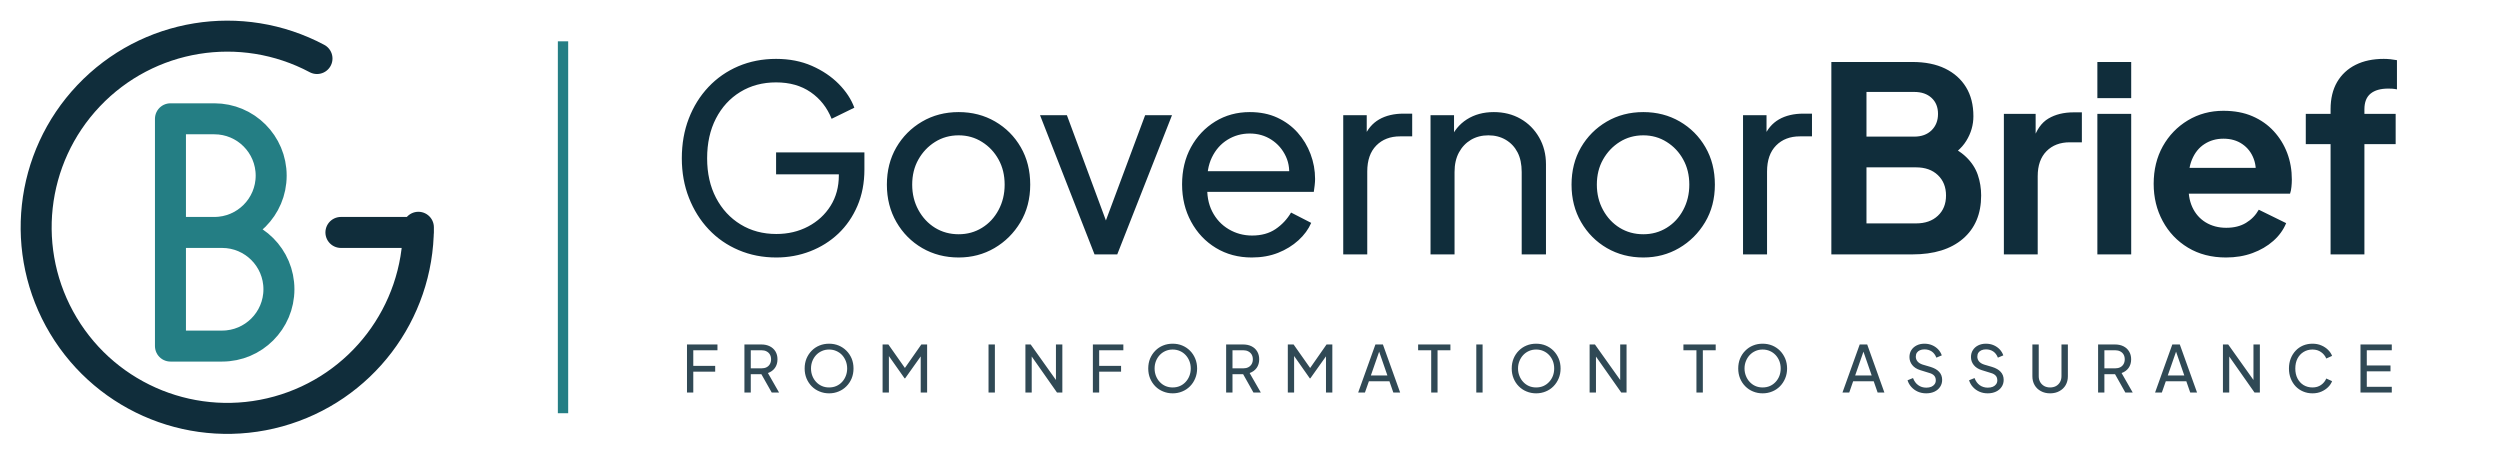
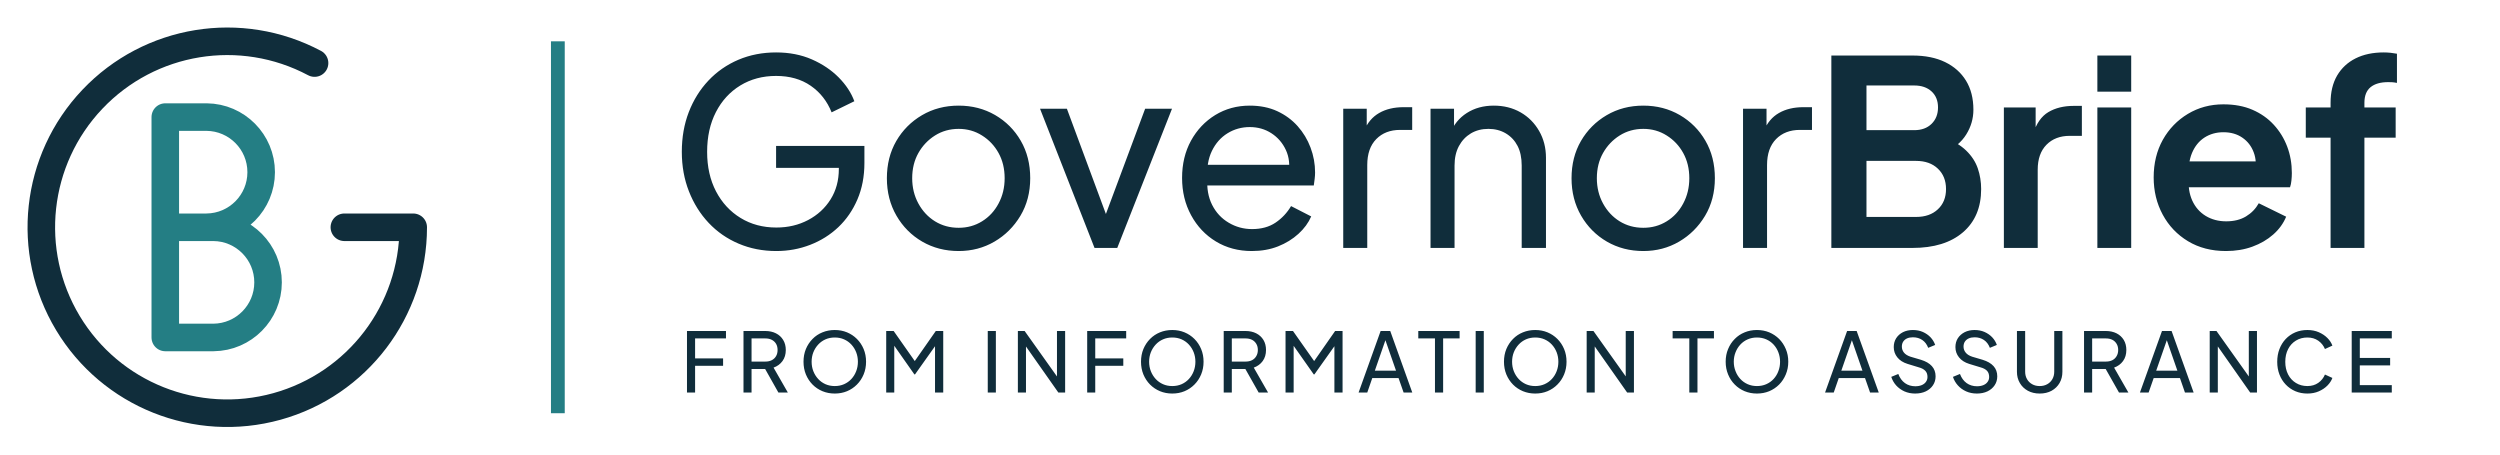
<svg xmlns="http://www.w3.org/2000/svg" role="img" aria-label="GovernorBrief. From Information to Assurance." width="484" height="88" viewBox="0 0 484 88">
  <g transform="translate(4 4)">
    <g transform="translate(-10 -10)">
-       <path d="M67.37,17.33 A37,37 0 1 0 87,50 L87,51 L72,51" stroke="#102d3b" fill="none" stroke-width="6" stroke-linecap="round" stroke-linejoin="round" />
-       <path d="M39,29 V73 M39,29 H47.5 a11,11 0 0 1 0,22 H39 M47.5,51.0 H49 a11,11 0 0 1 0,22 H39" stroke="#247e84" fill="none" stroke-width="6" stroke-linecap="round" stroke-linejoin="round" />
+       <path d="M66.90,18.21 A36,36 0 1 0 86,50 L86,50 L72.667,50" stroke="#102d3b" fill="none" stroke-width="5.333" stroke-linecap="round" stroke-linejoin="round" />
+       <path d="M38,28.667 V71.333 M38,28.667 H46.0 a10.667,10.667 0 0 1 0,21.333 H38 M46.0,50.0 H47.333 a10.667,10.667 0 0 1 0,21.333 H38" stroke="#247e84" fill="none" stroke-width="5.333" stroke-linecap="round" stroke-linejoin="round" />
    </g>
-     <path d="M105,4 V76" stroke="#247e84" stroke-width="2" fill="none" />
-     <path d="M146.3 45.85Q142.35 45.85 139 44.42Q135.65 43 133.2 40.4Q130.75 37.8 129.38 34.3Q128 30.8 128 26.65Q128 22.45 129.35 18.95Q130.7 15.45 133.15 12.85Q135.6 10.25 138.95 8.82Q142.3 7.4 146.25 7.4Q150.1 7.4 153.18 8.75Q156.25 10.1 158.38 12.25Q160.5 14.4 161.4 16.85L157 19Q155.7 15.75 152.95 13.85Q150.2 11.95 146.25 11.95Q142.35 11.95 139.32 13.8Q136.3 15.65 134.6 18.95Q132.9 22.25 132.9 26.65Q132.9 31 134.62 34.3Q136.35 37.6 139.38 39.45Q142.4 41.3 146.3 41.3Q149.7 41.3 152.45 39.85Q155.2 38.4 156.8 35.85Q158.4 33.3 158.4 29.95V27.65L160.65 29.75H146.25V25.5H163.35V28.8Q163.35 32.7 162 35.85Q160.65 39 158.3 41.23Q155.95 43.45 152.85 44.65Q149.75 45.85 146.3 45.85ZM181.6 45.85Q177.7 45.85 174.55 44.03Q171.4 42.2 169.55 39Q167.7 35.8 167.7 31.75Q167.7 27.7 169.52 24.55Q171.35 21.4 174.5 19.55Q177.65 17.7 181.6 17.7Q185.5 17.7 188.65 19.52Q191.8 21.35 193.62 24.5Q195.45 27.65 195.45 31.75Q195.45 35.85 193.55 39.03Q191.65 42.2 188.52 44.03Q185.4 45.85 181.6 45.85ZM181.6 41.35Q184.1 41.35 186.12 40.1Q188.15 38.85 189.32 36.65Q190.5 34.45 190.5 31.75Q190.5 29 189.32 26.88Q188.15 24.75 186.12 23.48Q184.1 22.2 181.6 22.2Q179.05 22.2 177.02 23.48Q175 24.75 173.8 26.88Q172.6 29 172.6 31.75Q172.6 34.45 173.8 36.65Q175 38.85 177.02 40.1Q179.05 41.35 181.6 41.35ZM207.9 45.25 197.35 18.3H202.55L211 41.1H209.2L217.7 18.3H222.9L212.3 45.25ZM238.35 45.85Q234.45 45.85 231.4 44Q228.35 42.15 226.6 38.92Q224.85 35.7 224.85 31.7Q224.85 27.65 226.57 24.5Q228.3 21.35 231.27 19.52Q234.25 17.7 237.95 17.7Q240.95 17.7 243.27 18.77Q245.6 19.85 247.22 21.67Q248.85 23.5 249.72 25.82Q250.6 28.15 250.6 30.65Q250.6 31.2 250.52 31.88Q250.45 32.55 250.35 33.15H228.25V29.15H247.65L245.45 30.95Q245.9 28.35 244.95 26.3Q244 24.25 242.15 23.05Q240.3 21.85 237.95 21.85Q235.6 21.85 233.65 23.05Q231.7 24.25 230.62 26.48Q229.55 28.7 229.75 31.75Q229.55 34.7 230.67 36.92Q231.8 39.15 233.88 40.38Q235.95 41.6 238.4 41.6Q241.1 41.6 242.95 40.35Q244.8 39.1 245.95 37.15L249.85 39.15Q249.05 41 247.38 42.52Q245.7 44.05 243.43 44.95Q241.15 45.85 238.35 45.85ZM256.05 45.25V18.3H260.6V23.25L260.1 22.55Q261.05 20.25 263 19.12Q264.95 18 267.75 18H269.4V22.4H267.05Q264.2 22.4 262.45 24.17Q260.7 25.95 260.7 29.2V45.25ZM272.95 45.25V18.3H277.5V23.55L276.75 23.1Q277.75 20.55 279.97 19.12Q282.2 17.7 285.2 17.7Q288.1 17.7 290.38 19Q292.65 20.3 293.97 22.6Q295.3 24.9 295.3 27.8V45.25H290.6V29.3Q290.6 27.05 289.8 25.5Q289 23.95 287.52 23.07Q286.05 22.2 284.15 22.2Q282.25 22.2 280.77 23.07Q279.3 23.95 278.45 25.52Q277.6 27.1 277.6 29.3V45.25ZM314.15 45.85Q310.25 45.85 307.1 44.03Q303.95 42.2 302.1 39Q300.25 35.8 300.25 31.75Q300.25 27.7 302.07 24.55Q303.9 21.4 307.05 19.55Q310.2 17.7 314.15 17.7Q318.05 17.7 321.2 19.52Q324.35 21.35 326.17 24.5Q328 27.65 328 31.75Q328 35.85 326.1 39.03Q324.2 42.2 321.07 44.03Q317.95 45.85 314.15 45.85ZM314.15 41.35Q316.65 41.35 318.67 40.1Q320.7 38.85 321.87 36.65Q323.05 34.45 323.05 31.75Q323.05 29 321.87 26.88Q320.7 24.75 318.67 23.48Q316.65 22.2 314.15 22.2Q311.6 22.2 309.57 23.48Q307.55 24.75 306.35 26.88Q305.15 29 305.15 31.75Q305.15 34.45 306.35 36.65Q307.55 38.85 309.57 40.1Q311.6 41.35 314.15 41.35ZM333.45 45.25V18.3H338V23.25L337.5 22.55Q338.45 20.25 340.4 19.12Q342.35 18 345.15 18H346.8V22.4H344.45Q341.6 22.4 339.85 24.17Q338.1 25.95 338.1 29.2V45.25ZM350.55 45.25V8H366.25Q369.95 8 372.57 9.27Q375.2 10.55 376.62 12.87Q378.05 15.2 378.05 18.5Q378.05 21.05 376.67 23.27Q375.3 25.5 372.3 26.95V23.8Q375.05 24.85 376.65 26.4Q378.25 27.95 378.9 29.85Q379.55 31.75 379.55 33.85Q379.55 39.2 376.02 42.23Q372.5 45.25 366.25 45.25ZM357.35 39.25H366.95Q369.6 39.25 371.17 37.77Q372.75 36.3 372.75 33.85Q372.75 31.4 371.17 29.9Q369.6 28.4 366.95 28.4H357.35ZM357.35 22.45H366.6Q368.7 22.45 369.95 21.23Q371.2 20 371.2 18.05Q371.2 16.1 369.95 14.95Q368.7 13.8 366.6 13.8H357.35ZM383.95 45.25V18.05H390.1V24.1L389.6 23.2Q390.55 20.15 392.57 18.95Q394.6 17.75 397.45 17.75H399.05V23.55H396.7Q393.9 23.55 392.2 25.27Q390.5 27 390.5 30.1V45.25ZM402.05 45.25V18.05H408.6V45.25ZM402.05 15V8H408.6V15ZM426.95 45.85Q422.75 45.85 419.6 43.95Q416.45 42.05 414.7 38.8Q412.95 35.55 412.95 31.6Q412.95 27.5 414.72 24.32Q416.5 21.15 419.57 19.3Q422.65 17.45 426.45 17.45Q429.65 17.45 432.07 18.5Q434.5 19.55 436.2 21.4Q437.9 23.25 438.8 25.62Q439.7 28 439.7 30.75Q439.7 31.45 439.62 32.2Q439.55 32.95 439.35 33.5H418.35V28.5H435.65L432.55 30.85Q433 28.55 432.32 26.75Q431.65 24.95 430.12 23.9Q428.6 22.85 426.45 22.85Q424.4 22.85 422.8 23.88Q421.2 24.9 420.37 26.88Q419.55 28.85 419.75 31.65Q419.55 34.15 420.42 36.08Q421.3 38 423.02 39.05Q424.75 40.1 427 40.1Q429.25 40.1 430.82 39.15Q432.4 38.2 433.3 36.6L438.6 39.2Q437.8 41.15 436.1 42.65Q434.4 44.15 432.07 45Q429.75 45.85 426.95 45.85ZM447.2 45.25V23.9H442.4V18.05H447.2V17.15Q447.2 14.05 448.47 11.87Q449.75 9.7 452.05 8.55Q454.35 7.4 457.5 7.4Q458.1 7.4 458.82 7.47Q459.55 7.55 460.05 7.65V13.3Q459.55 13.2 459.12 13.17Q458.7 13.15 458.35 13.15Q456.15 13.15 454.95 14.12Q453.75 15.1 453.75 17.15V18.05H459.8V23.9H453.75V45.25Z" fill="#102d3b" />
-     <path d="M129 72V62.69H134.9V63.81H130.22V66.83H134.46V67.95H130.22V72ZM140.12 72V62.69H143.41Q144.33 62.69 145.03 63.04Q145.73 63.39 146.13 64.04Q146.52 64.69 146.52 65.56Q146.52 66.55 146.02 67.24Q145.52 67.92 144.67 68.22L146.83 72H145.41L143.13 67.96L143.95 68.44H141.35V72ZM141.35 67.31H143.45Q144 67.31 144.41 67.1Q144.82 66.89 145.05 66.49Q145.28 66.09 145.28 65.56Q145.28 65.03 145.05 64.63Q144.82 64.24 144.41 64.03Q144 63.81 143.45 63.81H141.35ZM156.51 72.15Q155.52 72.15 154.66 71.79Q153.79 71.44 153.15 70.79Q152.51 70.14 152.14 69.26Q151.78 68.38 151.78 67.34Q151.78 66.29 152.14 65.41Q152.51 64.54 153.15 63.89Q153.79 63.24 154.65 62.89Q155.51 62.54 156.51 62.54Q157.51 62.54 158.36 62.89Q159.22 63.25 159.86 63.89Q160.51 64.54 160.88 65.41Q161.24 66.29 161.24 67.34Q161.24 68.38 160.88 69.26Q160.51 70.14 159.86 70.79Q159.22 71.44 158.36 71.79Q157.51 72.15 156.51 72.15ZM156.51 71.01Q157.28 71.01 157.92 70.73Q158.56 70.45 159.03 69.94Q159.49 69.44 159.75 68.77Q160.01 68.1 160.01 67.34Q160.01 66.58 159.75 65.91Q159.49 65.25 159.03 64.74Q158.56 64.24 157.92 63.96Q157.28 63.67 156.51 63.67Q155.74 63.67 155.11 63.96Q154.47 64.24 154 64.74Q153.53 65.25 153.27 65.91Q153.01 66.58 153.01 67.34Q153.01 68.1 153.27 68.77Q153.53 69.44 154 69.94Q154.47 70.45 155.11 70.73Q155.74 71.01 156.51 71.01ZM166.87 72V62.69H167.99L171.48 67.65H170.9L174.37 62.69H175.49V72H174.25V64.24L174.69 64.38L171.23 69.25H171.13L167.7 64.38L168.09 64.24V72ZM187.38 72V62.69H188.61V72ZM194.52 72V62.69H195.54L200.89 70.21L200.43 70.26V62.69H201.67V72H200.64L195.32 64.42L195.74 64.38V72ZM207.58 72V62.69H213.48V63.81H208.8V66.83H213.04V67.95H208.8V72ZM223.03 72.15Q222.04 72.15 221.18 71.79Q220.31 71.44 219.67 70.79Q219.03 70.14 218.66 69.26Q218.3 68.38 218.3 67.34Q218.3 66.29 218.66 65.41Q219.03 64.54 219.67 63.89Q220.31 63.24 221.17 62.89Q222.03 62.54 223.03 62.54Q224.03 62.54 224.88 62.89Q225.74 63.25 226.38 63.89Q227.03 64.54 227.39 65.41Q227.76 66.29 227.76 67.34Q227.76 68.38 227.39 69.26Q227.03 70.14 226.38 70.79Q225.74 71.44 224.88 71.79Q224.03 72.15 223.03 72.15ZM223.03 71.01Q223.8 71.01 224.44 70.73Q225.08 70.45 225.54 69.94Q226.01 69.44 226.27 68.77Q226.53 68.1 226.53 67.34Q226.53 66.58 226.27 65.91Q226.01 65.25 225.54 64.74Q225.08 64.24 224.44 63.96Q223.8 63.67 223.03 63.67Q222.26 63.67 221.62 63.96Q220.99 64.24 220.52 64.74Q220.05 65.25 219.79 65.91Q219.53 66.58 219.53 67.34Q219.53 68.1 219.79 68.77Q220.05 69.44 220.52 69.94Q220.99 70.45 221.62 70.73Q222.26 71.01 223.03 71.01ZM233.38 72V62.69H236.67Q237.6 62.69 238.3 63.04Q239 63.39 239.39 64.04Q239.78 64.69 239.78 65.56Q239.78 66.55 239.28 67.24Q238.78 67.92 237.93 68.22L240.1 72H238.67L236.4 67.96L237.21 68.44H234.61V72ZM234.61 67.31H236.71Q237.26 67.31 237.67 67.1Q238.08 66.89 238.32 66.49Q238.55 66.09 238.55 65.56Q238.55 65.03 238.32 64.63Q238.08 64.24 237.67 64.03Q237.26 63.81 236.71 63.81H234.61ZM245.32 72V62.69H246.44L249.93 67.65H249.36L252.82 62.69H253.94V72H252.71V64.24L253.14 64.38L249.68 69.25H249.58L246.16 64.38L246.54 64.24V72ZM258.94 72 262.28 62.69H263.73L267.07 72H265.75L264.99 69.81H261.02L260.25 72ZM261.4 68.69H264.6L262.83 63.58H263.18ZM273.08 72V63.81H270.55V62.69H276.8V63.81H274.31V72ZM281.81 72V62.69H283.03V72ZM293.39 72.15Q292.41 72.15 291.54 71.79Q290.68 71.44 290.04 70.79Q289.39 70.14 289.03 69.26Q288.67 68.38 288.67 67.34Q288.67 66.29 289.03 65.41Q289.39 64.54 290.04 63.89Q290.68 63.24 291.54 62.89Q292.39 62.54 293.39 62.54Q294.39 62.54 295.25 62.89Q296.11 63.25 296.75 63.89Q297.39 64.54 297.76 65.41Q298.13 66.29 298.13 67.34Q298.13 68.38 297.76 69.26Q297.39 70.14 296.75 70.79Q296.11 71.44 295.25 71.79Q294.39 72.15 293.39 72.15ZM293.39 71.01Q294.17 71.01 294.81 70.73Q295.44 70.45 295.91 69.94Q296.38 69.44 296.64 68.77Q296.89 68.1 296.89 67.34Q296.89 66.58 296.64 65.91Q296.38 65.25 295.91 64.74Q295.44 64.24 294.81 63.96Q294.17 63.67 293.39 63.67Q292.63 63.67 291.99 63.96Q291.36 64.24 290.89 64.74Q290.42 65.25 290.16 65.91Q289.89 66.58 289.89 67.34Q289.89 68.1 290.16 68.77Q290.42 69.44 290.89 69.94Q291.36 70.45 291.99 70.73Q292.63 71.01 293.39 71.01ZM303.75 72V62.69H304.78L310.13 70.21L309.67 70.26V62.69H310.9V72H309.88L304.55 64.42L304.98 64.38V72ZM324.43 72V63.81H321.91V62.69H328.16V63.81H325.67V72ZM337.24 72.15Q336.26 72.15 335.39 71.79Q334.53 71.44 333.89 70.79Q333.24 70.14 332.88 69.26Q332.52 68.38 332.52 67.34Q332.52 66.29 332.88 65.41Q333.24 64.54 333.89 63.89Q334.53 63.24 335.39 62.89Q336.24 62.54 337.24 62.54Q338.24 62.54 339.1 62.89Q339.96 63.25 340.6 63.89Q341.24 64.54 341.61 65.41Q341.98 66.29 341.98 67.34Q341.98 68.38 341.61 69.26Q341.24 70.14 340.6 70.79Q339.96 71.44 339.1 71.79Q338.24 72.15 337.24 72.15ZM337.24 71.01Q338.02 71.01 338.66 70.73Q339.29 70.45 339.76 69.94Q340.23 69.44 340.49 68.77Q340.74 68.1 340.74 67.34Q340.74 66.58 340.49 65.91Q340.23 65.25 339.76 64.74Q339.29 64.24 338.66 63.96Q338.02 63.67 337.24 63.67Q336.48 63.67 335.84 63.96Q335.21 64.24 334.74 64.74Q334.27 65.25 334.01 65.91Q333.74 66.58 333.74 67.34Q333.74 68.1 334.01 68.77Q334.27 69.44 334.74 69.94Q335.21 70.45 335.84 70.73Q336.48 71.01 337.24 71.01ZM352.7 72 356.04 62.69H357.49L360.82 72H359.51L358.75 69.81H354.77L354.01 72ZM355.16 68.69H358.36L356.59 63.58H356.94ZM368.91 72.15Q368.02 72.15 367.28 71.82Q366.55 71.49 366.03 70.91Q365.52 70.34 365.3 69.62L366.36 69.19Q366.7 70.09 367.37 70.57Q368.03 71.05 368.93 71.05Q369.48 71.05 369.9 70.88Q370.31 70.7 370.54 70.38Q370.77 70.06 370.77 69.64Q370.77 69.05 370.44 68.71Q370.11 68.36 369.47 68.19L367.76 67.66Q366.75 67.35 366.21 66.67Q365.67 66 365.67 65.12Q365.67 64.36 366.04 63.78Q366.41 63.2 367.07 62.87Q367.72 62.54 368.56 62.54Q369.4 62.54 370.08 62.84Q370.76 63.14 371.23 63.64Q371.71 64.15 371.93 64.8L370.88 65.24Q370.58 64.45 369.98 64.04Q369.38 63.64 368.57 63.64Q368.07 63.64 367.69 63.81Q367.31 63.98 367.1 64.29Q366.9 64.61 366.9 65.05Q366.9 65.56 367.22 65.96Q367.55 66.36 368.21 66.58L369.77 67.04Q370.87 67.38 371.43 68Q372 68.62 372 69.55Q372 70.31 371.6 70.9Q371.21 71.49 370.52 71.82Q369.82 72.15 368.91 72.15ZM380.82 72.15Q379.93 72.15 379.19 71.82Q378.46 71.49 377.94 70.91Q377.43 70.34 377.21 69.62L378.27 69.19Q378.61 70.09 379.27 70.57Q379.94 71.05 380.84 71.05Q381.39 71.05 381.81 70.88Q382.22 70.7 382.45 70.38Q382.68 70.06 382.68 69.64Q382.68 69.05 382.35 68.71Q382.02 68.36 381.38 68.19L379.67 67.66Q378.66 67.35 378.12 66.67Q377.58 66 377.58 65.12Q377.58 64.36 377.95 63.78Q378.32 63.2 378.97 62.87Q379.63 62.54 380.47 62.54Q381.31 62.54 381.99 62.84Q382.67 63.14 383.14 63.64Q383.62 64.15 383.84 64.8L382.79 65.24Q382.49 64.45 381.89 64.04Q381.29 63.64 380.48 63.64Q379.98 63.64 379.6 63.81Q379.22 63.98 379.01 64.29Q378.81 64.61 378.81 65.05Q378.81 65.56 379.13 65.96Q379.46 66.36 380.12 66.58L381.68 67.04Q382.78 67.38 383.34 68Q383.91 68.62 383.91 69.55Q383.91 70.31 383.51 70.9Q383.12 71.49 382.42 71.82Q381.73 72.15 380.82 72.15ZM392.9 72.15Q391.89 72.15 391.11 71.72Q390.33 71.3 389.9 70.56Q389.47 69.81 389.47 68.86V62.69H390.7V68.84Q390.7 69.47 390.98 69.97Q391.27 70.46 391.76 70.74Q392.25 71.01 392.9 71.01Q393.55 71.01 394.05 70.74Q394.54 70.46 394.82 69.97Q395.1 69.47 395.1 68.84V62.69H396.34V68.86Q396.34 69.81 395.91 70.56Q395.48 71.3 394.7 71.72Q393.93 72.15 392.9 72.15ZM402.19 72V62.69H405.47Q406.4 62.69 407.1 63.04Q407.8 63.39 408.19 64.04Q408.59 64.69 408.59 65.56Q408.59 66.55 408.09 67.24Q407.59 67.92 406.74 68.22L408.9 72H407.47L405.2 67.96L406.01 68.44H403.41V72ZM403.41 67.31H405.51Q406.06 67.31 406.48 67.1Q406.89 66.89 407.12 66.49Q407.35 66.09 407.35 65.56Q407.35 65.03 407.12 64.63Q406.89 64.24 406.48 64.03Q406.06 63.81 405.51 63.81H403.41ZM413.22 72 416.56 62.69H418.01L421.35 72H420.03L419.27 69.81H415.3L414.53 72ZM415.68 68.69H418.88L417.11 63.58H417.46ZM426.36 72V62.69H427.38L432.73 70.21L432.27 70.26V62.69H433.51V72H432.48L427.16 64.42L427.58 64.38V72ZM443.7 72.15Q442.72 72.15 441.88 71.79Q441.05 71.44 440.43 70.79Q439.82 70.14 439.48 69.26Q439.14 68.39 439.14 67.35Q439.14 66.3 439.48 65.42Q439.82 64.55 440.43 63.9Q441.04 63.25 441.88 62.89Q442.72 62.54 443.7 62.54Q444.67 62.54 445.43 62.88Q446.2 63.21 446.73 63.75Q447.27 64.29 447.49 64.9L446.37 65.41Q446.04 64.64 445.35 64.16Q444.67 63.67 443.7 63.67Q442.73 63.67 441.97 64.14Q441.22 64.6 440.79 65.42Q440.37 66.25 440.37 67.35Q440.37 68.44 440.79 69.26Q441.22 70.09 441.97 70.55Q442.73 71.01 443.7 71.01Q444.67 71.01 445.35 70.53Q446.04 70.05 446.37 69.28L447.49 69.79Q447.27 70.4 446.73 70.94Q446.2 71.47 445.43 71.81Q444.67 72.15 443.7 72.15ZM452.99 72V62.69H459.05V63.81H454.21V66.76H458.8V67.89H454.21V70.88H459.05V72Z" fill="#102d3b" fill-opacity=".86" />
+     <path d="M104,4 V76" stroke="#247e84" stroke-width="2.667" fill="none" />
+     <path d="M146.3 44.6Q142.35 44.6 139 43.17Q135.65 41.75 133.2 39.15Q130.75 36.55 129.38 33.05Q128 29.55 128 25.4Q128 21.2 129.35 17.7Q130.7 14.2 133.15 11.6Q135.6 9 138.95 7.57Q142.3 6.15 146.25 6.15Q150.1 6.15 153.18 7.5Q156.25 8.85 158.38 11Q160.5 13.15 161.4 15.6L157 17.75Q155.7 14.5 152.95 12.6Q150.2 10.7 146.25 10.7Q142.35 10.7 139.32 12.55Q136.3 14.4 134.6 17.7Q132.9 21 132.9 25.4Q132.9 29.75 134.62 33.05Q136.35 36.35 139.38 38.2Q142.4 40.05 146.3 40.05Q149.7 40.05 152.45 38.6Q155.2 37.15 156.8 34.6Q158.4 32.05 158.4 28.7V26.4L160.65 28.5H146.25V24.25H163.35V27.55Q163.35 31.45 162 34.6Q160.65 37.75 158.3 39.98Q155.95 42.2 152.85 43.4Q149.75 44.6 146.3 44.6ZM181.6 44.6Q177.7 44.6 174.55 42.78Q171.4 40.95 169.55 37.75Q167.7 34.55 167.7 30.5Q167.7 26.45 169.52 23.3Q171.35 20.15 174.5 18.3Q177.65 16.45 181.6 16.45Q185.5 16.45 188.65 18.27Q191.8 20.1 193.62 23.25Q195.45 26.4 195.45 30.5Q195.45 34.6 193.55 37.78Q191.65 40.95 188.52 42.78Q185.4 44.6 181.6 44.6ZM181.6 40.1Q184.1 40.1 186.12 38.85Q188.15 37.6 189.32 35.4Q190.5 33.2 190.5 30.5Q190.5 27.75 189.32 25.62Q188.15 23.5 186.12 22.23Q184.1 20.95 181.6 20.95Q179.05 20.95 177.02 22.23Q175 23.5 173.8 25.62Q172.6 27.75 172.6 30.5Q172.6 33.2 173.8 35.4Q175 37.6 177.02 38.85Q179.05 40.1 181.6 40.1ZM207.9 44 197.35 17.05H202.55L211 39.85H209.2L217.7 17.05H222.9L212.3 44ZM238.35 44.6Q234.45 44.6 231.4 42.75Q228.35 40.9 226.6 37.67Q224.85 34.45 224.85 30.45Q224.85 26.4 226.57 23.25Q228.3 20.1 231.27 18.27Q234.25 16.45 237.95 16.45Q240.95 16.45 243.27 17.52Q245.6 18.6 247.22 20.42Q248.85 22.25 249.72 24.57Q250.6 26.9 250.6 29.4Q250.6 29.95 250.52 30.62Q250.45 31.3 250.35 31.9H228.25V27.9H247.65L245.45 29.7Q245.9 27.1 244.95 25.05Q244 23 242.15 21.8Q240.3 20.6 237.95 20.6Q235.6 20.6 233.65 21.8Q231.7 23 230.62 25.23Q229.55 27.45 229.75 30.5Q229.55 33.45 230.67 35.67Q231.8 37.9 233.88 39.12Q235.95 40.35 238.4 40.35Q241.1 40.35 242.95 39.1Q244.8 37.85 245.95 35.9L249.85 37.9Q249.05 39.75 247.38 41.27Q245.7 42.8 243.43 43.7Q241.15 44.6 238.35 44.6ZM256.05 44V17.05H260.6V22L260.1 21.3Q261.05 19 263 17.88Q264.95 16.75 267.75 16.75H269.4V21.15H267.05Q264.2 21.15 262.45 22.92Q260.7 24.7 260.7 27.95V44ZM272.95 44V17.05H277.5V22.3L276.75 21.85Q277.75 19.3 279.97 17.88Q282.2 16.45 285.2 16.45Q288.1 16.45 290.38 17.75Q292.65 19.05 293.97 21.35Q295.3 23.65 295.3 26.55V44H290.6V28.05Q290.6 25.8 289.8 24.25Q289 22.7 287.52 21.82Q286.05 20.95 284.15 20.95Q282.25 20.95 280.77 21.82Q279.3 22.7 278.45 24.27Q277.6 25.85 277.6 28.05V44ZM314.15 44.6Q310.25 44.6 307.1 42.78Q303.95 40.95 302.1 37.75Q300.25 34.55 300.25 30.5Q300.25 26.45 302.07 23.3Q303.9 20.15 307.05 18.3Q310.2 16.45 314.15 16.45Q318.05 16.45 321.2 18.27Q324.35 20.1 326.17 23.25Q328 26.4 328 30.5Q328 34.6 326.1 37.78Q324.2 40.95 321.07 42.78Q317.95 44.6 314.15 44.6ZM314.15 40.1Q316.65 40.1 318.67 38.85Q320.7 37.6 321.87 35.4Q323.05 33.2 323.05 30.5Q323.05 27.75 321.87 25.62Q320.7 23.5 318.67 22.23Q316.65 20.95 314.15 20.95Q311.6 20.95 309.57 22.23Q307.55 23.5 306.35 25.62Q305.15 27.75 305.15 30.5Q305.15 33.2 306.35 35.4Q307.55 37.6 309.57 38.85Q311.6 40.1 314.15 40.1ZM333.45 44V17.05H338V22L337.5 21.3Q338.45 19 340.4 17.88Q342.35 16.75 345.15 16.75H346.8V21.15H344.45Q341.6 21.15 339.85 22.92Q338.1 24.7 338.1 27.95V44ZM350.55 44V6.75H366.25Q369.95 6.75 372.57 8.02Q375.2 9.3 376.62 11.62Q378.05 13.95 378.05 17.25Q378.05 19.8 376.67 22.02Q375.3 24.25 372.3 25.7V22.55Q375.05 23.6 376.65 25.15Q378.25 26.7 378.9 28.6Q379.55 30.5 379.55 32.6Q379.55 37.95 376.02 40.98Q372.5 44 366.25 44ZM357.35 38H366.95Q369.6 38 371.17 36.52Q372.75 35.05 372.75 32.6Q372.75 30.15 371.17 28.65Q369.6 27.15 366.95 27.15H357.35ZM357.35 21.2H366.6Q368.7 21.2 369.95 19.98Q371.2 18.75 371.2 16.8Q371.2 14.85 369.95 13.7Q368.7 12.55 366.6 12.55H357.35ZM383.95 44V16.8H390.1V22.85L389.6 21.95Q390.55 18.9 392.57 17.7Q394.6 16.5 397.45 16.5H399.05V22.3H396.7Q393.9 22.3 392.2 24.02Q390.5 25.75 390.5 28.85V44ZM402.05 44V16.8H408.6V44ZM402.05 13.75V6.75H408.6V13.75ZM426.95 44.6Q422.75 44.6 419.6 42.7Q416.45 40.8 414.7 37.55Q412.95 34.3 412.95 30.35Q412.95 26.25 414.72 23.07Q416.5 19.9 419.57 18.05Q422.65 16.2 426.45 16.2Q429.65 16.2 432.07 17.25Q434.5 18.3 436.2 20.15Q437.9 22 438.8 24.38Q439.7 26.75 439.7 29.5Q439.7 30.2 439.62 30.95Q439.55 31.7 439.35 32.25H418.35V27.25H435.65L432.55 29.6Q433 27.3 432.32 25.5Q431.65 23.7 430.12 22.65Q428.6 21.6 426.45 21.6Q424.4 21.6 422.8 22.62Q421.2 23.65 420.37 25.62Q419.55 27.6 419.75 30.4Q419.55 32.9 420.42 34.83Q421.3 36.75 423.02 37.8Q424.75 38.85 427 38.85Q429.25 38.85 430.82 37.9Q432.4 36.95 433.3 35.35L438.6 37.95Q437.8 39.9 436.1 41.4Q434.4 42.9 432.07 43.75Q429.75 44.6 426.95 44.6ZM447.2 44V22.65H442.4V16.8H447.2V15.9Q447.2 12.8 448.47 10.62Q449.75 8.45 452.05 7.3Q454.35 6.15 457.5 6.15Q458.1 6.15 458.82 6.22Q459.55 6.3 460.05 6.4V12.05Q459.55 11.95 459.12 11.92Q458.7 11.9 458.35 11.9Q456.15 11.9 454.95 12.87Q453.75 13.85 453.75 15.9V16.8H459.8V22.65H453.75V44Z" fill="#102d3b" />
+     <path d="M129 72V60.08H136.55V61.52H130.57V65.38H135.99V66.82H130.57V72ZM139.94 72V60.08H144.14Q145.33 60.08 146.22 60.53Q147.12 60.98 147.62 61.81Q148.13 62.64 148.13 63.76Q148.13 65.02 147.49 65.9Q146.85 66.78 145.76 67.17L148.53 72H146.7L143.79 66.83L144.83 67.44H141.5V72ZM141.5 66H144.19Q144.9 66 145.42 65.73Q145.95 65.46 146.25 64.94Q146.54 64.43 146.54 63.76Q146.54 63.07 146.25 62.57Q145.95 62.06 145.42 61.79Q144.9 61.52 144.19 61.52H141.5ZM157.61 72.19Q156.34 72.19 155.24 71.74Q154.13 71.28 153.31 70.45Q152.49 69.62 152.02 68.49Q151.56 67.36 151.56 66.03Q151.56 64.69 152.02 63.57Q152.49 62.45 153.31 61.62Q154.13 60.78 155.23 60.34Q156.33 59.89 157.61 59.89Q158.89 59.89 159.98 60.34Q161.08 60.8 161.9 61.62Q162.73 62.45 163.2 63.57Q163.67 64.69 163.67 66.03Q163.67 67.36 163.2 68.49Q162.73 69.62 161.9 70.45Q161.08 71.28 159.98 71.74Q158.89 72.19 157.61 72.19ZM157.61 70.74Q158.6 70.74 159.41 70.38Q160.23 70.02 160.83 69.37Q161.43 68.72 161.76 67.86Q162.09 67.01 162.09 66.03Q162.09 65.06 161.76 64.21Q161.43 63.36 160.83 62.71Q160.23 62.06 159.41 61.7Q158.6 61.34 157.61 61.34Q156.63 61.34 155.81 61.7Q155 62.06 154.4 62.71Q153.8 63.36 153.46 64.21Q153.13 65.06 153.13 66.03Q153.13 67.01 153.46 67.86Q153.8 68.72 154.4 69.37Q155 70.02 155.81 70.38Q156.63 70.74 157.61 70.74ZM167.57 72V60.08H169.01L173.47 66.43H172.73L177.17 60.08H178.61V72H177.02V62.06L177.58 62.24L173.15 68.48H173.02L168.64 62.24L169.13 62.06V72ZM187.23 72V60.08H188.8V72ZM193.06 72V60.08H194.37L201.22 69.71L200.63 69.78V60.08H202.21V72H200.9L194.08 62.3L194.63 62.24V72ZM206.48 72V60.08H214.03V61.52H208.04V65.38H213.47V66.82H208.04V72ZM222.95 72.19Q221.68 72.19 220.58 71.74Q219.48 71.28 218.65 70.45Q217.83 69.62 217.36 68.49Q216.9 67.36 216.9 66.03Q216.9 64.69 217.36 63.57Q217.83 62.45 218.65 61.62Q219.48 60.78 220.57 60.34Q221.67 59.89 222.95 59.89Q224.23 59.89 225.32 60.34Q226.42 60.8 227.24 61.62Q228.07 62.45 228.54 63.57Q229.01 64.69 229.01 66.03Q229.01 67.36 228.54 68.49Q228.07 69.62 227.24 70.45Q226.42 71.28 225.32 71.74Q224.23 72.19 222.95 72.19ZM222.95 70.74Q223.94 70.74 224.76 70.38Q225.57 70.02 226.17 69.37Q226.77 68.72 227.1 67.86Q227.43 67.01 227.43 66.03Q227.43 65.06 227.1 64.21Q226.77 63.36 226.17 62.71Q225.57 62.06 224.76 61.7Q223.94 61.34 222.95 61.34Q221.97 61.34 221.16 61.7Q220.34 62.06 219.74 62.71Q219.14 63.36 218.8 64.21Q218.47 65.06 218.47 66.03Q218.47 67.01 218.8 67.86Q219.14 68.72 219.74 69.37Q220.34 70.02 221.16 70.38Q221.97 70.74 222.95 70.74ZM232.91 72V60.08H237.12Q238.3 60.08 239.2 60.53Q240.09 60.98 240.6 61.81Q241.1 62.64 241.1 63.76Q241.1 65.02 240.46 65.9Q239.82 66.78 238.73 67.17L241.5 72H239.68L236.76 66.83L237.8 67.44H234.48V72ZM234.48 66H237.16Q237.87 66 238.4 65.73Q238.92 65.46 239.22 64.94Q239.52 64.43 239.52 63.76Q239.52 63.07 239.22 62.57Q238.92 62.06 238.4 61.79Q237.87 61.52 237.16 61.52H234.48ZM244.88 72V60.08H246.32L250.79 66.43H250.05L254.48 60.08H255.92V72H254.34V62.06L254.9 62.24L250.47 68.48H250.34L245.95 62.24L246.45 62.06V72ZM259.02 72 263.29 60.08H265.15L269.42 72H267.74L266.76 69.2H261.67L260.7 72ZM262.17 67.76H266.27L263.99 61.22H264.44ZM273.81 72V61.52H270.58V60.08H278.58V61.52H275.39V72ZM281.69 72V60.08H283.26V72ZM293.22 72.19Q291.95 72.19 290.85 71.74Q289.74 71.28 288.92 70.45Q288.1 69.62 287.63 68.49Q287.17 67.36 287.17 66.03Q287.17 64.69 287.63 63.57Q288.1 62.45 288.92 61.62Q289.74 60.78 290.84 60.34Q291.94 59.89 293.22 59.89Q294.5 59.89 295.59 60.34Q296.69 60.8 297.51 61.62Q298.34 62.45 298.81 63.57Q299.28 64.69 299.28 66.03Q299.28 67.36 298.81 68.49Q298.34 69.62 297.51 70.45Q296.69 71.28 295.59 71.74Q294.5 72.19 293.22 72.19ZM293.22 70.74Q294.21 70.74 295.02 70.38Q295.84 70.02 296.44 69.37Q297.04 68.72 297.37 67.86Q297.7 67.01 297.7 66.03Q297.7 65.06 297.37 64.21Q297.04 63.36 296.44 62.71Q295.84 62.06 295.02 61.7Q294.21 61.34 293.22 61.34Q292.24 61.34 291.42 61.7Q290.61 62.06 290.01 62.71Q289.41 63.36 289.07 64.21Q288.74 65.06 288.74 66.03Q288.74 67.01 289.07 67.86Q289.41 68.72 290.01 69.37Q290.61 70.02 291.42 70.38Q292.24 70.74 293.22 70.74ZM303.18 72V60.08H304.49L311.34 69.71L310.74 69.78V60.08H312.33V72H311.02L304.2 62.3L304.74 62.24V72ZM323.05 72V61.52H319.82V60.08H327.82V61.52H324.63V72ZM336.14 72.19Q334.88 72.19 333.77 71.74Q332.67 71.28 331.85 70.45Q331.02 69.62 330.56 68.49Q330.09 67.36 330.09 66.03Q330.09 64.69 330.56 63.57Q331.02 62.45 331.85 61.62Q332.67 60.78 333.77 60.34Q334.86 59.89 336.14 59.89Q337.42 59.89 338.52 60.34Q339.61 60.8 340.44 61.62Q341.26 62.45 341.73 63.57Q342.21 64.69 342.21 66.03Q342.21 67.36 341.73 68.49Q341.26 69.62 340.44 70.45Q339.61 71.28 338.52 71.74Q337.42 72.19 336.14 72.19ZM336.14 70.74Q337.13 70.74 337.95 70.38Q338.77 70.02 339.37 69.37Q339.97 68.72 340.29 67.86Q340.62 67.01 340.62 66.03Q340.62 65.06 340.29 64.21Q339.97 63.36 339.37 62.71Q338.77 62.06 337.95 61.7Q337.13 61.34 336.14 61.34Q335.17 61.34 334.35 61.7Q333.53 62.06 332.93 62.71Q332.33 63.36 332 64.21Q331.66 65.06 331.66 66.03Q331.66 67.01 332 67.86Q332.33 68.72 332.93 69.37Q333.53 70.02 334.35 70.38Q335.17 70.74 336.14 70.74ZM349.33 72 353.6 60.08H355.45L359.73 72H358.05L357.07 69.2H351.98L351.01 72ZM352.48 67.76H356.57L354.3 61.22H354.75ZM366.77 72.19Q365.64 72.19 364.69 71.77Q363.75 71.34 363.09 70.61Q362.44 69.87 362.15 68.96L363.51 68.4Q363.94 69.55 364.8 70.17Q365.65 70.78 366.81 70.78Q367.51 70.78 368.04 70.56Q368.57 70.34 368.86 69.93Q369.16 69.52 369.16 68.98Q369.16 68.22 368.73 67.78Q368.31 67.34 367.49 67.12L365.3 66.45Q364.01 66.05 363.32 65.18Q362.63 64.32 362.63 63.2Q362.63 62.22 363.1 61.48Q363.57 60.74 364.41 60.31Q365.25 59.89 366.33 59.89Q367.4 59.89 368.27 60.27Q369.14 60.66 369.75 61.3Q370.36 61.95 370.65 62.78L369.3 63.34Q368.92 62.34 368.15 61.82Q367.38 61.3 366.34 61.3Q365.7 61.3 365.21 61.51Q364.73 61.73 364.46 62.14Q364.2 62.54 364.2 63.1Q364.2 63.76 364.61 64.27Q365.03 64.78 365.88 65.06L367.88 65.65Q369.29 66.08 370.01 66.88Q370.73 67.68 370.73 68.86Q370.73 69.84 370.22 70.59Q369.72 71.34 368.83 71.77Q367.94 72.19 366.77 72.19ZM378.72 72.19Q377.58 72.19 376.64 71.77Q375.69 71.34 375.04 70.61Q374.38 69.87 374.09 68.96L375.45 68.4Q375.88 69.55 376.74 70.17Q377.6 70.78 378.75 70.78Q379.45 70.78 379.98 70.56Q380.51 70.34 380.8 69.93Q381.1 69.52 381.1 68.98Q381.1 68.22 380.68 67.78Q380.25 67.34 379.44 67.12L377.24 66.45Q375.95 66.05 375.26 65.18Q374.57 64.32 374.57 63.2Q374.57 62.22 375.04 61.48Q375.52 60.74 376.36 60.31Q377.2 59.89 378.27 59.89Q379.34 59.89 380.21 60.27Q381.08 60.66 381.69 61.3Q382.3 61.95 382.59 62.78L381.24 63.34Q380.86 62.34 380.09 61.82Q379.32 61.3 378.28 61.3Q377.64 61.3 377.16 61.51Q376.67 61.73 376.4 62.14Q376.14 62.54 376.14 63.1Q376.14 63.76 376.56 64.27Q376.97 64.78 377.82 65.06L379.82 65.65Q381.23 66.08 381.95 66.88Q382.67 67.68 382.67 68.86Q382.67 69.84 382.16 70.59Q381.66 71.34 380.77 71.77Q379.88 72.19 378.72 72.19ZM390.88 72.19Q389.59 72.19 388.59 71.65Q387.59 71.1 387.04 70.15Q386.48 69.2 386.48 67.98V60.08H388.07V67.95Q388.07 68.77 388.43 69.4Q388.79 70.03 389.42 70.38Q390.05 70.74 390.88 70.74Q391.72 70.74 392.35 70.38Q392.98 70.03 393.34 69.4Q393.7 68.77 393.7 67.95V60.08H395.28V67.98Q395.28 69.2 394.73 70.15Q394.18 71.1 393.19 71.65Q392.2 72.19 390.88 72.19ZM399.47 72V60.08H403.68Q404.86 60.08 405.76 60.53Q406.65 60.98 407.16 61.81Q407.66 62.64 407.66 63.76Q407.66 65.02 407.02 65.9Q406.38 66.78 405.29 67.17L408.06 72H406.24L403.32 66.83L404.36 67.44H401.04V72ZM401.04 66H403.72Q404.43 66 404.96 65.73Q405.48 65.46 405.78 64.94Q406.08 64.43 406.08 63.76Q406.08 63.07 405.78 62.57Q405.48 62.06 404.96 61.79Q404.43 61.52 403.72 61.52H401.04ZM410.29 72 414.56 60.08H416.42L420.69 72H419.01L418.04 69.2H412.95L411.97 72ZM413.44 67.76H417.54L415.27 61.22H415.72ZM423.8 72V60.08H425.11L431.96 69.71L431.37 69.78V60.08H432.95V72H431.64L424.83 62.3L425.37 62.24V72ZM442.71 72.19Q441.44 72.19 440.38 71.74Q439.31 71.28 438.52 70.45Q437.73 69.62 437.3 68.5Q436.87 67.38 436.87 66.05Q436.87 64.7 437.3 63.58Q437.73 62.46 438.51 61.63Q439.3 60.8 440.37 60.34Q441.44 59.89 442.71 59.89Q443.94 59.89 444.92 60.32Q445.91 60.75 446.59 61.44Q447.27 62.13 447.55 62.91L446.11 63.57Q445.7 62.58 444.82 61.96Q443.94 61.34 442.71 61.34Q441.46 61.34 440.49 61.94Q439.52 62.53 438.98 63.58Q438.43 64.64 438.43 66.05Q438.43 67.44 438.98 68.5Q439.52 69.55 440.49 70.14Q441.46 70.74 442.71 70.74Q443.94 70.74 444.82 70.12Q445.7 69.5 446.11 68.51L447.55 69.17Q447.27 69.95 446.59 70.64Q445.91 71.33 444.92 71.76Q443.94 72.19 442.71 72.19ZM451.29 72V60.08H459.05V61.52H452.86V65.3H458.73V66.74H452.86V70.56H459.05V72Z" fill="#102d3b" />
  </g>
</svg>
